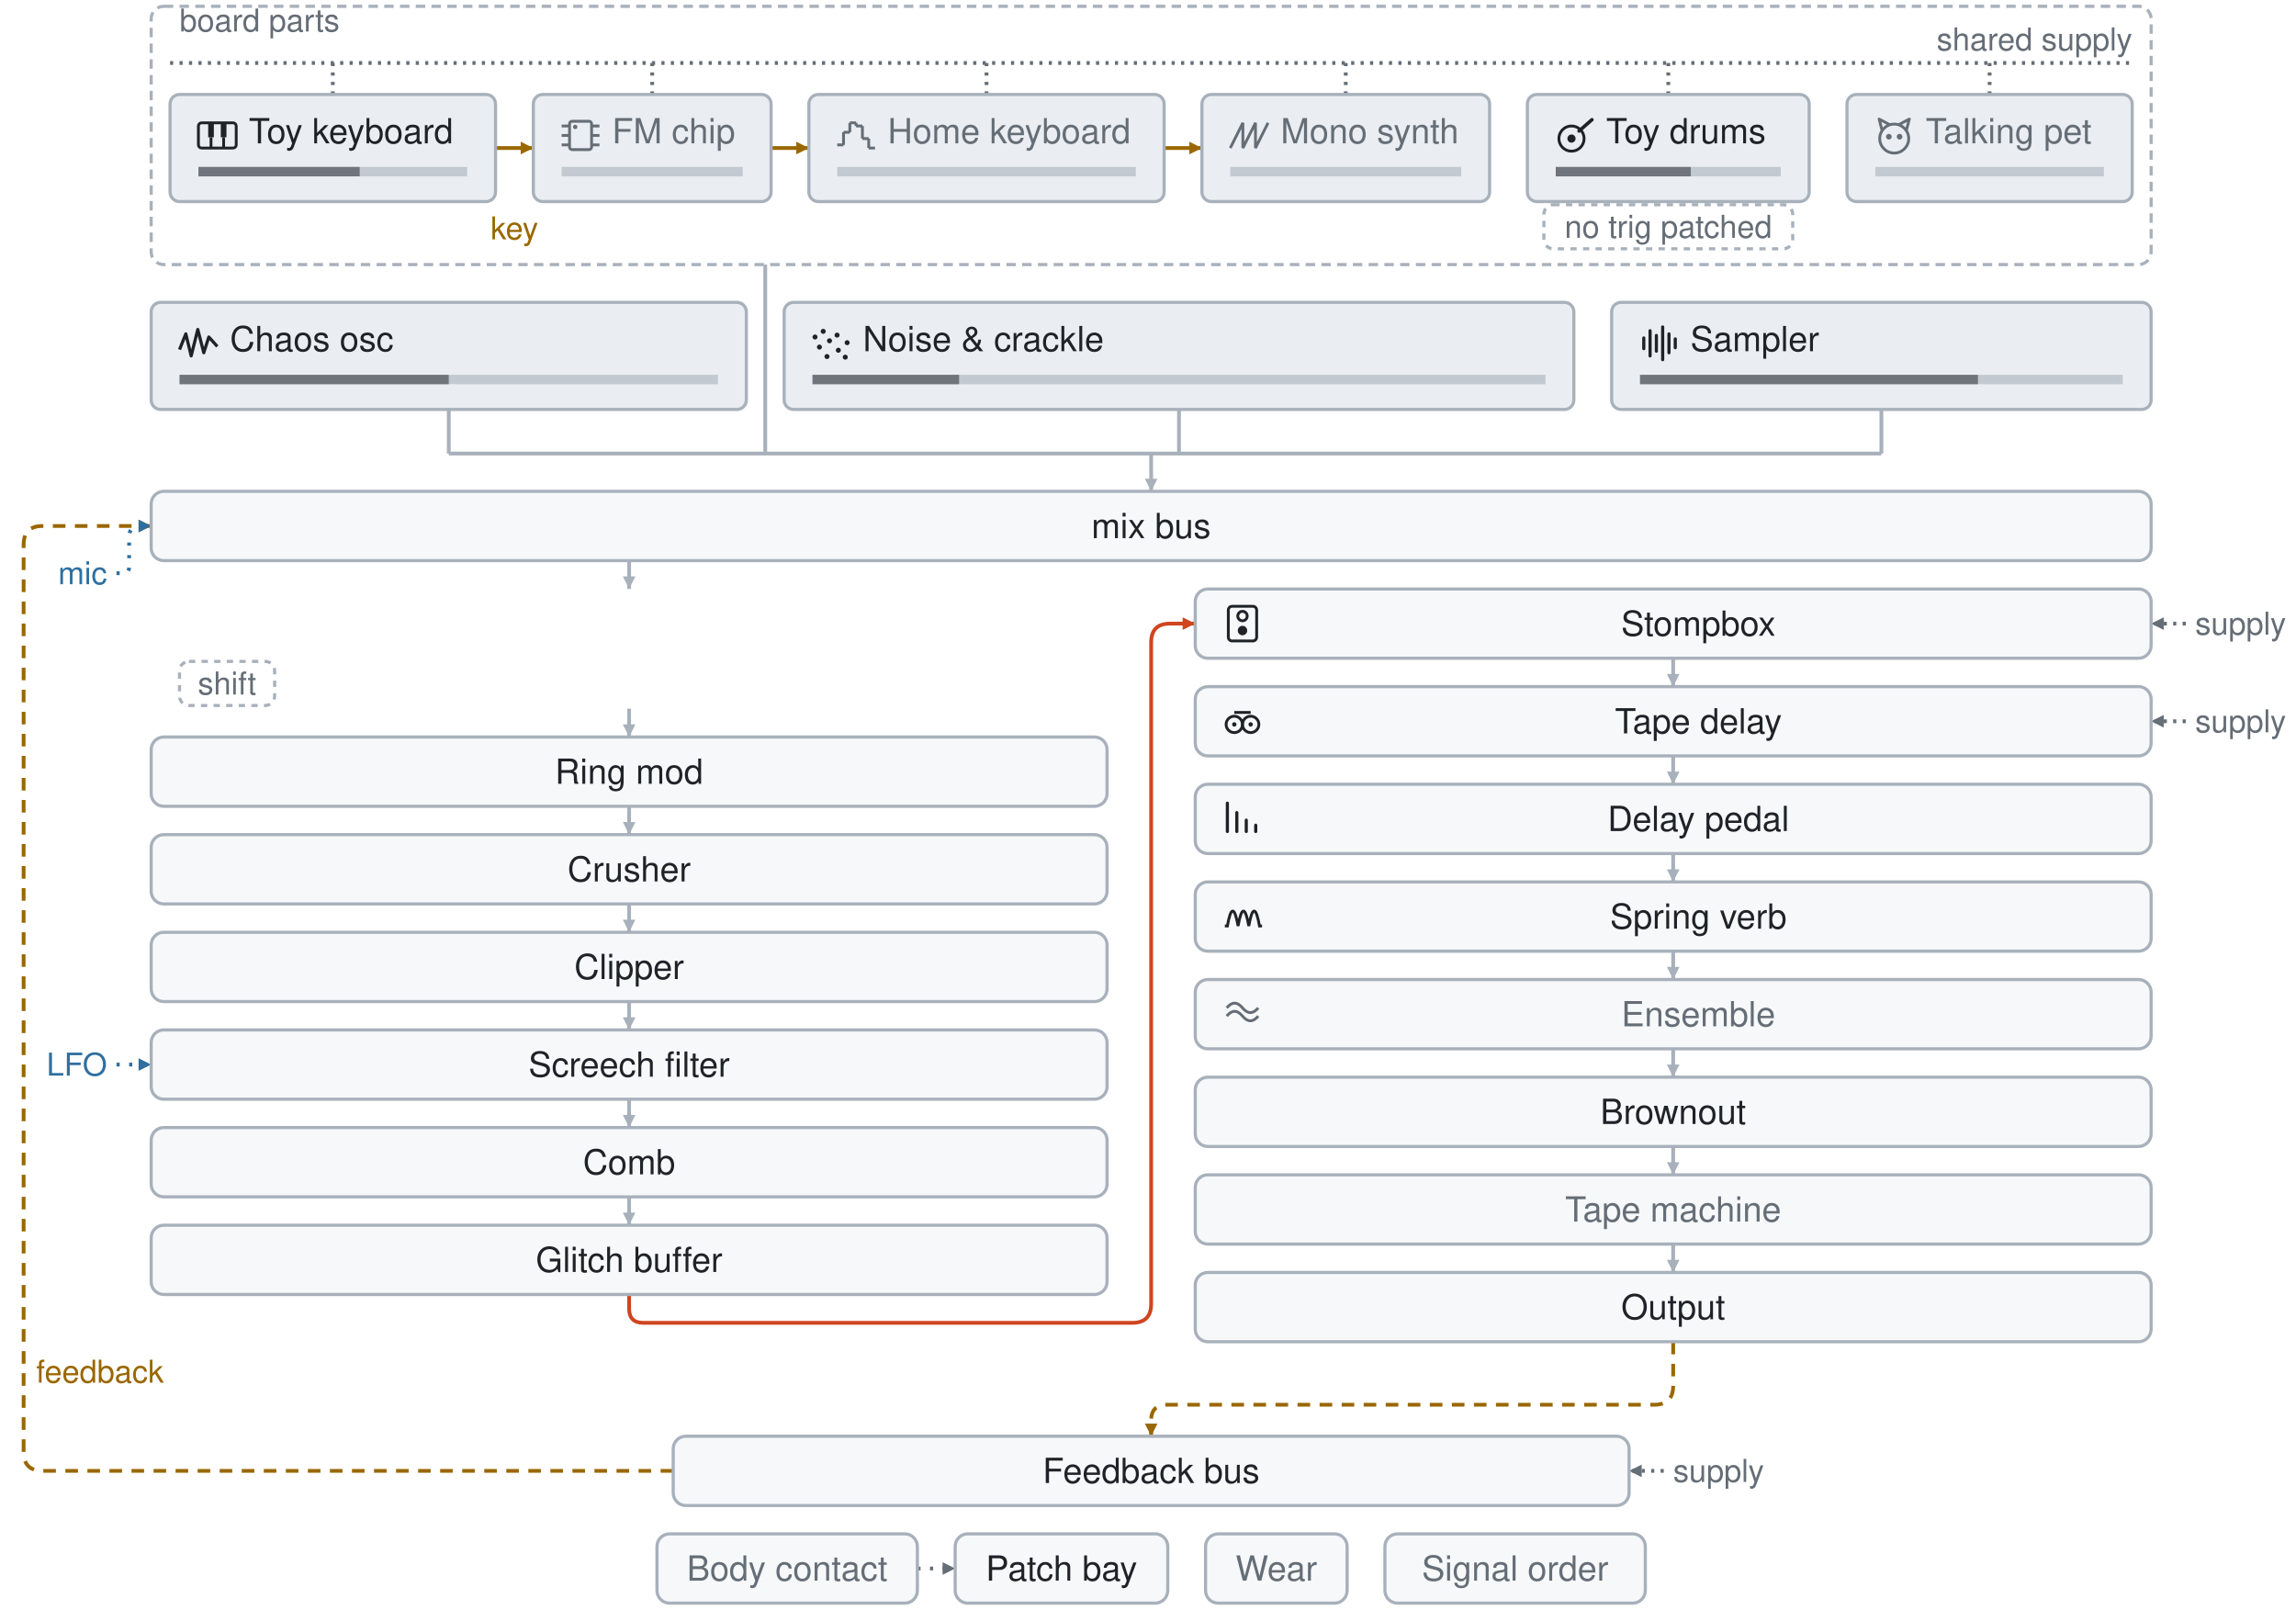
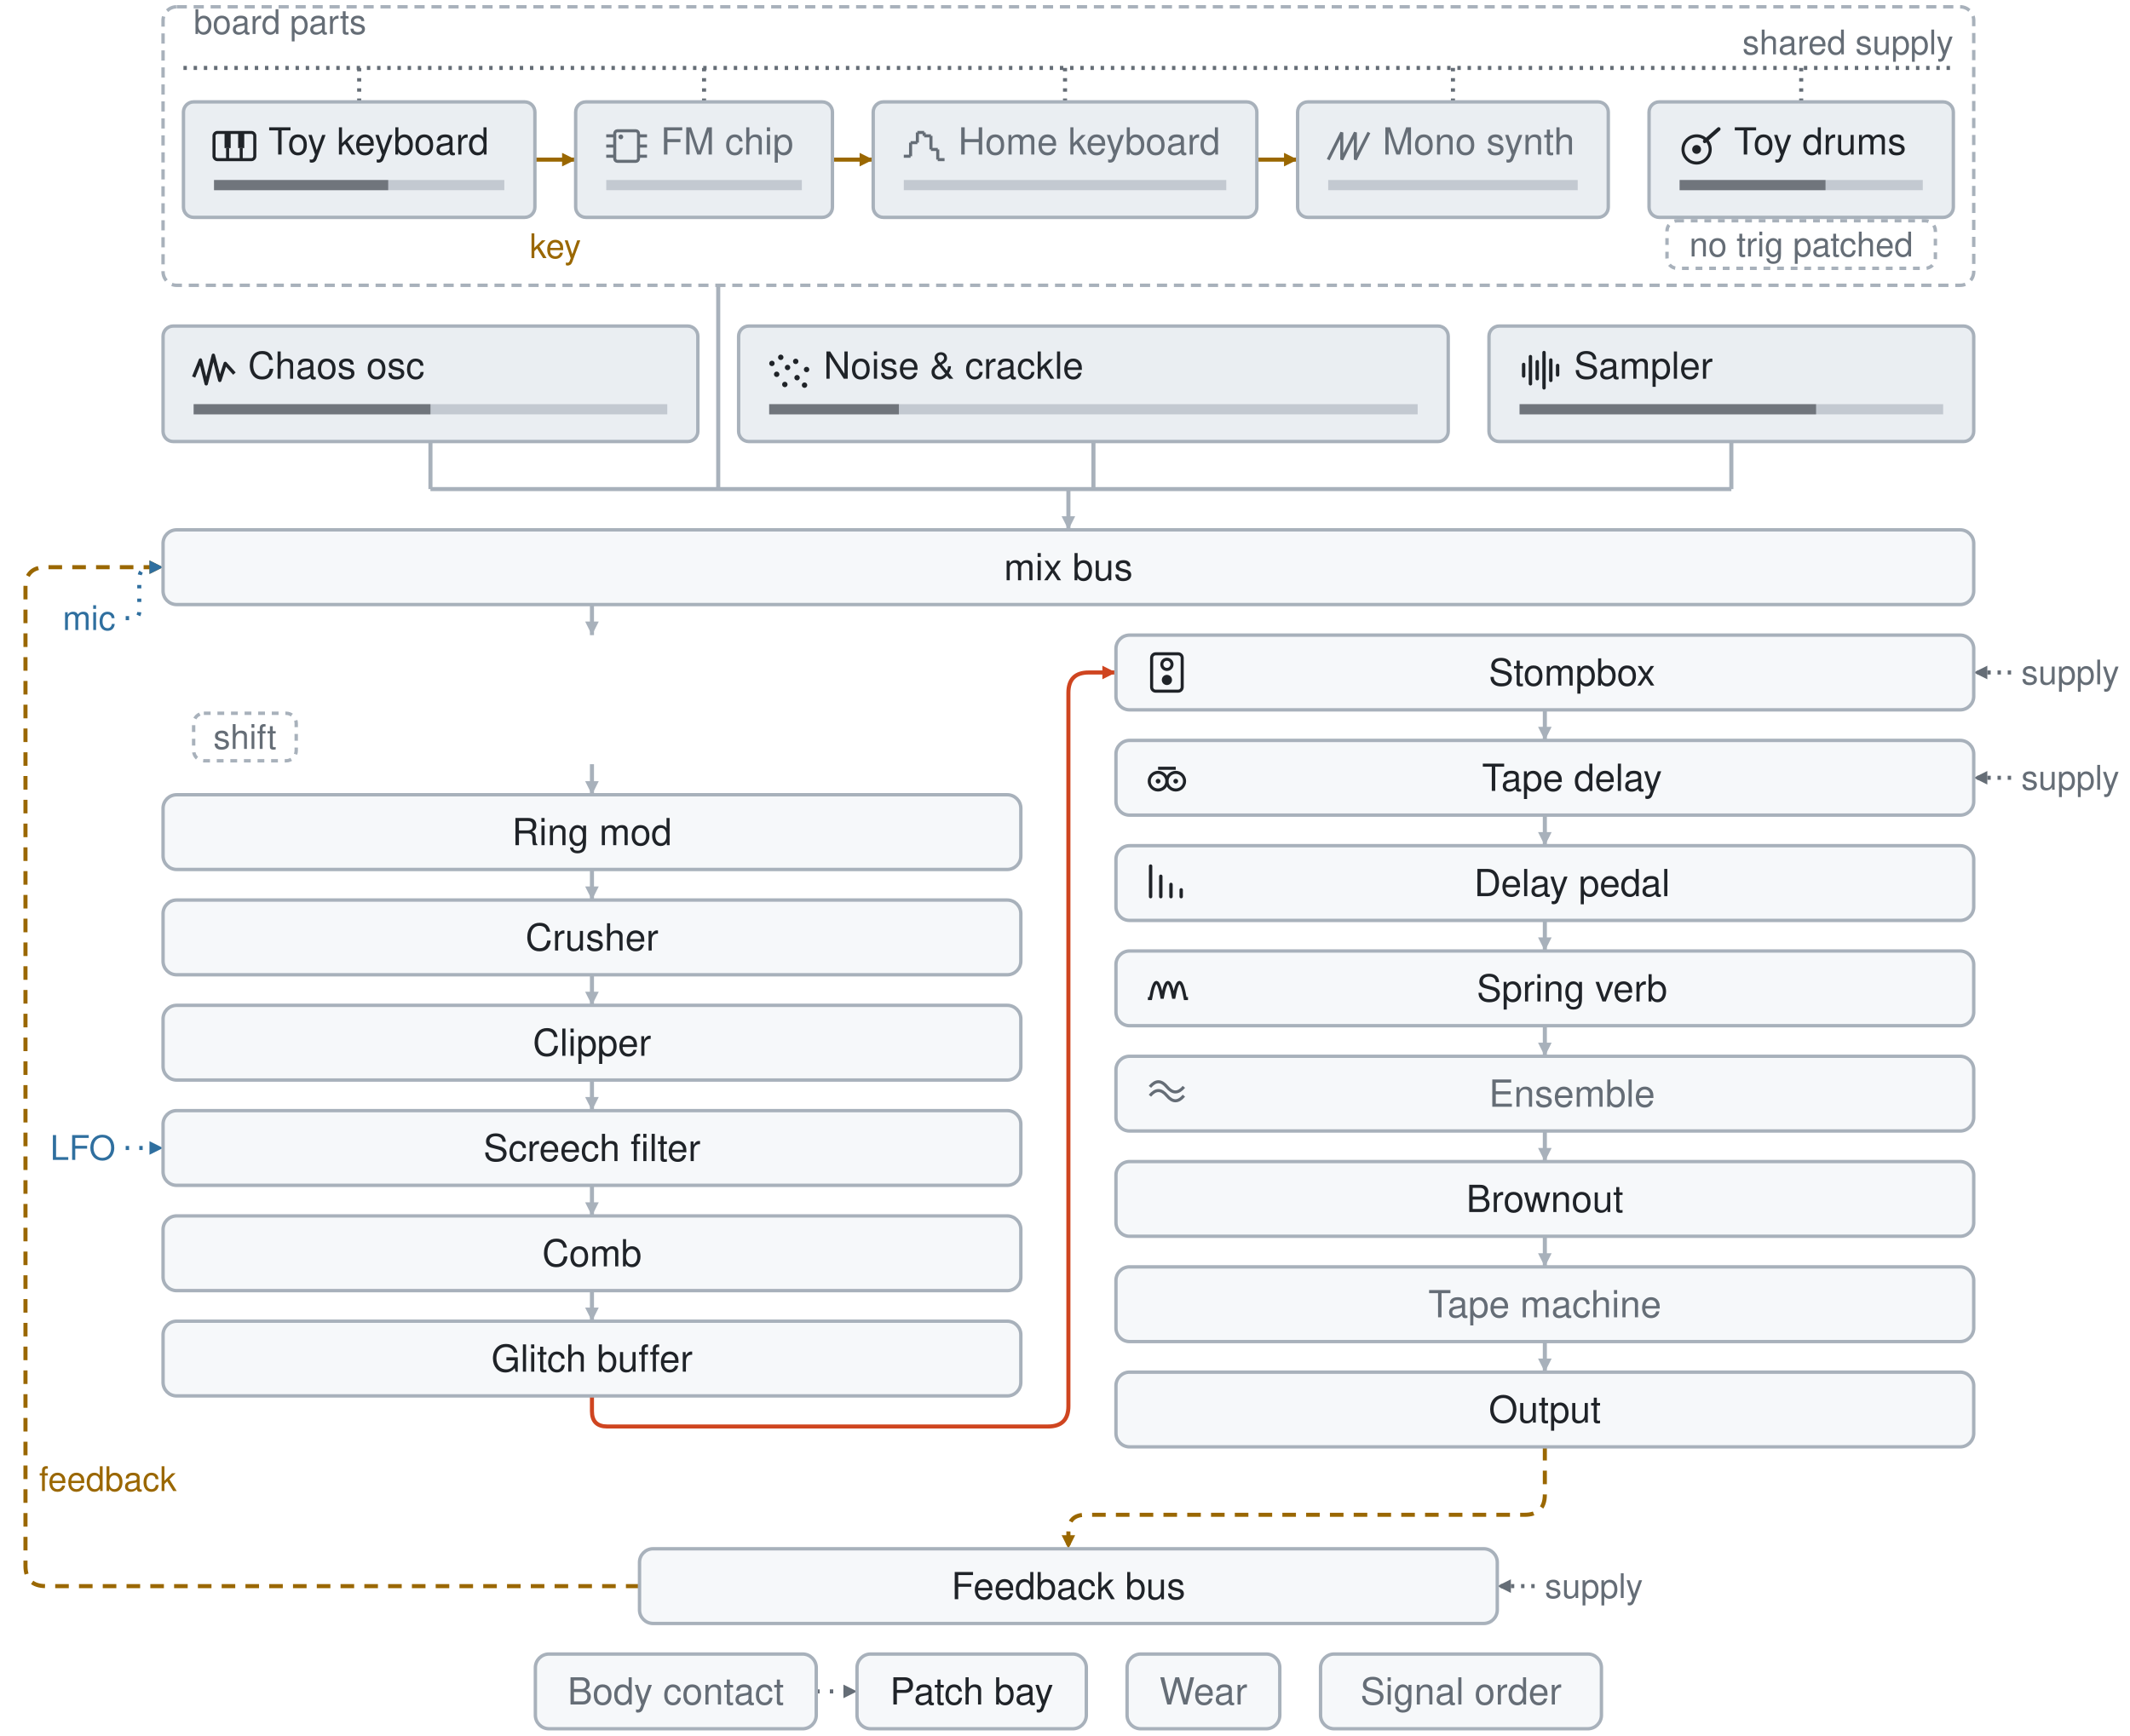
- <svg xmlns="http://www.w3.org/2000/svg" viewBox="0 0 729 511" width="729" height="511" font-family="Helvetica, Arial, sans-serif">
-   <g class="wire">
-     <path class="line" d="M 54 20 L 677 20" fill="none" stroke="#656d76" stroke-width="1.2" stroke-dasharray="1 2" />
-     <path class="head" d="" fill="#656d76" />
-     <text x="677" y="16" fill="#656d76" font-size="10" text-anchor="end">shared supply</text>
-   </g>
-   <g class="wire">
-     <path class="line" d="M 105.67 20 L 105.67 30" fill="none" stroke="#656d76" stroke-width="1.2" stroke-dasharray="1 2" />
-     <path class="head" d="" fill="#656d76" />
-   </g>
-   <g class="wire">
-     <path class="line" d="M 529.7 20 L 529.7 30" fill="none" stroke="#656d76" stroke-width="1.2" stroke-dasharray="1 2" />
-     <path class="head" d="" fill="#656d76" />
-   </g>
-   <g class="wire">
-     <path class="line" d="M 207.08 20 L 207.08 30" fill="none" stroke="#656d76" stroke-width="1.2" stroke-dasharray="1 2" />
-     <path class="head" d="" fill="#656d76" />
-   </g>
-   <g class="wire">
-     <path class="line" d="M 313.23 20 L 313.23 30" fill="none" stroke="#656d76" stroke-width="1.2" stroke-dasharray="1 2" />
-     <path class="head" d="" fill="#656d76" />
-   </g>
-   <g class="wire">
-     <path class="line" d="M 427.29 20 L 427.29 30" fill="none" stroke="#656d76" stroke-width="1.2" stroke-dasharray="1 2" />
-     <path class="head" d="" fill="#656d76" />
-   </g>
-   <g class="wire">
-     <path class="line" d="M 631.72 20 L 631.72 30" fill="none" stroke="#656d76" stroke-width="1.2" stroke-dasharray="1 2" />
-     <path class="head" d="" fill="#656d76" />
-   </g>
-   <g class="wire">
-     <path class="line" d="M 157.33 47 L 169.33 47" fill="none" stroke="#9a6700" stroke-width="1.2" />
-     <path class="head" d="M 169.33 47 L 165.33 49 L 165.33 45 Z" fill="#9a6700" />
-     <text x="163.333" y="76" fill="#9a6700" font-size="10" text-anchor="middle">key</text>
-   </g>
-   <g class="wire">
-     <path class="line" d="M 244.83 47 L 256.83 47" fill="none" stroke="#9a6700" stroke-width="1.2" />
-     <path class="head" d="M 256.83 47 L 252.83 49 L 252.83 45 Z" fill="#9a6700" />
-   </g>
-   <g class="wire">
-     <path class="line" d="M 369.62 47 L 381.62 47" fill="none" stroke="#9a6700" stroke-width="1.2" />
-     <path class="head" d="M 381.62 47 L 377.62 49 L 377.62 45 Z" fill="#9a6700" />
-   </g>
-   <g class="wire">
-     <path class="line" d="M 242.97 84 L 242.97 144" fill="none" stroke="#a8b1bb" stroke-width="1.2" />
-     <path class="head" d="" fill="#a8b1bb" />
-   </g>
-   <g class="wire">
-     <path class="line" d="M 142.49 130 L 142.49 144" fill="none" stroke="#a8b1bb" stroke-width="1.2" />
-     <path class="head" d="" fill="#a8b1bb" />
-   </g>
-   <g class="wire">
-     <path class="line" d="M 374.34 130 L 374.34 144" fill="none" stroke="#a8b1bb" stroke-width="1.2" />
-     <path class="head" d="" fill="#a8b1bb" />
-   </g>
-   <g class="wire">
-     <path class="line" d="M 597.36 130 L 597.36 144" fill="none" stroke="#a8b1bb" stroke-width="1.2" />
-     <path class="head" d="" fill="#a8b1bb" />
-   </g>
-   <g class="wire">
-     <path class="line" d="M 142.49 144 L 597.36 144" fill="none" stroke="#a8b1bb" stroke-width="1.2" />
-     <path class="head" d="" fill="#a8b1bb" />
-   </g>
-   <g class="wire">
-     <path class="line" d="M 365.5 144 L 365.5 156" fill="none" stroke="#a8b1bb" stroke-width="1.2" />
-     <path class="head" d="M 365.5 156 L 363.5 152 L 367.5 152 Z" fill="#a8b1bb" />
-   </g>
-   <g class="wire">
-     <path class="line" d="M 199.75 178 L 199.75 187" fill="none" stroke="#a8b1bb" stroke-width="1.2" />
-     <path class="head" d="M 199.75 187 L 197.75 183 L 201.75 183 Z" fill="#a8b1bb" />
-   </g>
-   <g class="wire">
-     <path class="line" d="M 199.75 225 L 199.75 234" fill="none" stroke="#a8b1bb" stroke-width="1.2" />
-     <path class="head" d="M 199.75 234 L 197.75 230 L 201.75 230 Z" fill="#a8b1bb" />
-   </g>
-   <g class="wire">
-     <path class="line" d="M 199.75 256 L 199.75 265" fill="none" stroke="#a8b1bb" stroke-width="1.2" />
-     <path class="head" d="M 199.75 265 L 197.75 261 L 201.75 261 Z" fill="#a8b1bb" />
-   </g>
-   <g class="wire">
-     <path class="line" d="M 199.75 287 L 199.75 296" fill="none" stroke="#a8b1bb" stroke-width="1.2" />
-     <path class="head" d="M 199.75 296 L 197.75 292 L 201.75 292 Z" fill="#a8b1bb" />
-   </g>
-   <g class="wire">
-     <path class="line" d="M 199.75 318 L 199.75 327" fill="none" stroke="#a8b1bb" stroke-width="1.2" />
-     <path class="head" d="M 199.75 327 L 197.75 323 L 201.75 323 Z" fill="#a8b1bb" />
-   </g>
-   <g class="wire">
-     <path class="line" d="M 199.75 349 L 199.75 358" fill="none" stroke="#a8b1bb" stroke-width="1.2" />
-     <path class="head" d="M 199.75 358 L 197.75 354 L 201.75 354 Z" fill="#a8b1bb" />
-   </g>
-   <g class="wire">
-     <path class="line" d="M 199.75 380 L 199.75 389" fill="none" stroke="#a8b1bb" stroke-width="1.2" />
-     <path class="head" d="M 199.75 389 L 197.75 385 L 201.75 385 Z" fill="#a8b1bb" />
-   </g>
-   <g class="wire">
-     <path class="line" d="M 531.25 209 L 531.25 218" fill="none" stroke="#a8b1bb" stroke-width="1.2" />
-     <path class="head" d="M 531.25 218 L 529.25 214 L 533.25 214 Z" fill="#a8b1bb" />
-   </g>
-   <g class="wire">
-     <path class="line" d="M 531.25 240 L 531.25 249" fill="none" stroke="#a8b1bb" stroke-width="1.2" />
-     <path class="head" d="M 531.25 249 L 529.25 245 L 533.25 245 Z" fill="#a8b1bb" />
-   </g>
-   <g class="wire">
-     <path class="line" d="M 531.25 271 L 531.25 280" fill="none" stroke="#a8b1bb" stroke-width="1.2" />
-     <path class="head" d="M 531.25 280 L 529.25 276 L 533.25 276 Z" fill="#a8b1bb" />
-   </g>
-   <g class="wire">
-     <path class="line" d="M 531.25 302 L 531.25 311" fill="none" stroke="#a8b1bb" stroke-width="1.2" />
-     <path class="head" d="M 531.25 311 L 529.25 307 L 533.25 307 Z" fill="#a8b1bb" />
-   </g>
-   <g class="wire">
-     <path class="line" d="M 531.25 333 L 531.25 342" fill="none" stroke="#a8b1bb" stroke-width="1.2" />
-     <path class="head" d="M 531.25 342 L 529.25 338 L 533.25 338 Z" fill="#a8b1bb" />
-   </g>
-   <g class="wire">
-     <path class="line" d="M 531.25 364 L 531.25 373" fill="none" stroke="#a8b1bb" stroke-width="1.2" />
-     <path class="head" d="M 531.25 373 L 529.25 369 L 533.25 369 Z" fill="#a8b1bb" />
-   </g>
-   <g class="wire">
-     <path class="line" d="M 531.25 395 L 531.25 404" fill="none" stroke="#a8b1bb" stroke-width="1.2" />
-     <path class="head" d="M 531.25 404 L 529.25 400 L 533.25 400 Z" fill="#a8b1bb" />
-   </g>
-   <g class="wire">
-     <path class="line" d="M 199.75 411 L 199.75 415.5 Q 199.75 420 204.25 420 L 359.5 420 Q 365.5 420 365.5 414 L 365.5 204 Q 365.5 198 371.5 198 L 379.5 198" fill="none" stroke="#cf4520" stroke-width="1.2" />
-     <path class="head" d="M 379.5 198 L 375.5 200 L 375.5 196 Z" fill="#cf4520" />
-   </g>
-   <g class="wire">
-     <path class="line" d="M 531.25 426 L 531.25 440 Q 531.25 446 525.25 446 L 370.5 446 Q 365.5 446 365.5 451 L 365.5 456" fill="none" stroke="#9a6700" stroke-width="1.2" stroke-dasharray="4 3" />
-     <path class="head" d="M 365.5 456 L 363.5 452 L 367.5 452 Z" fill="#9a6700" />
-   </g>
-   <g class="wire">
-     <path class="line" d="M 213.75 467 L 13.5 467 Q 7.5 467 7.5 461 L 7.5 173 Q 7.5 167 13.5 167 L 48 167" fill="none" stroke="#9a6700" stroke-width="1.2" stroke-dasharray="4 3" />
+ <svg xmlns="http://www.w3.org/2000/svg" viewBox="0 0 627 511" width="627" height="511" font-family="Helvetica, Arial, sans-serif">
+   <g class="wire">
+     <path class="line" d="M 54 20 L 575 20" fill="none" stroke="#656d76" stroke-width="1.2" stroke-dasharray="1 2" />
+     <path class="head" d="" fill="#656d76" />
+     <text x="575" y="16" fill="#656d76" font-size="10" text-anchor="end">shared supply</text>
+   </g>
+   <g class="wire">
+     <path class="line" d="M 105.73 20 L 105.73 30" fill="none" stroke="#656d76" stroke-width="1.2" stroke-dasharray="1 2" />
+     <path class="head" d="" fill="#656d76" />
+   </g>
+   <g class="wire">
+     <path class="line" d="M 530.21 20 L 530.21 30" fill="none" stroke="#656d76" stroke-width="1.2" stroke-dasharray="1 2" />
+     <path class="head" d="" fill="#656d76" />
+   </g>
+   <g class="wire">
+     <path class="line" d="M 207.25 20 L 207.25 30" fill="none" stroke="#656d76" stroke-width="1.2" stroke-dasharray="1 2" />
+     <path class="head" d="" fill="#656d76" />
+   </g>
+   <g class="wire">
+     <path class="line" d="M 313.51 20 L 313.51 30" fill="none" stroke="#656d76" stroke-width="1.2" stroke-dasharray="1 2" />
+     <path class="head" d="" fill="#656d76" />
+   </g>
+   <g class="wire">
+     <path class="line" d="M 427.7 20 L 427.7 30" fill="none" stroke="#656d76" stroke-width="1.2" stroke-dasharray="1 2" />
+     <path class="head" d="" fill="#656d76" />
+   </g>
+   <g class="wire">
+     <path class="line" d="M 157.46 47 L 169.46 47" fill="none" stroke="#9a6700" stroke-width="1.2" />
+     <path class="head" d="M 169.46 47 L 165.46 49 L 165.46 45 Z" fill="#9a6700" />
+     <text x="163.457" y="76" fill="#9a6700" font-size="10" text-anchor="middle">key</text>
+   </g>
+   <g class="wire">
+     <path class="line" d="M 245.04 47 L 257.04 47" fill="none" stroke="#9a6700" stroke-width="1.2" />
+     <path class="head" d="M 257.04 47 L 253.04 49 L 253.04 45 Z" fill="#9a6700" />
+   </g>
+   <g class="wire">
+     <path class="line" d="M 369.97 47 L 381.97 47" fill="none" stroke="#9a6700" stroke-width="1.2" />
+     <path class="head" d="M 381.97 47 L 377.97 49 L 377.97 45 Z" fill="#9a6700" />
+   </g>
+   <g class="wire">
+     <path class="line" d="M 211.42 84 L 211.42 144" fill="none" stroke="#a8b1bb" stroke-width="1.2" />
+     <path class="head" d="" fill="#a8b1bb" />
+   </g>
+   <g class="wire">
+     <path class="line" d="M 126.71 130 L 126.71 144" fill="none" stroke="#a8b1bb" stroke-width="1.2" />
+     <path class="head" d="" fill="#a8b1bb" />
+   </g>
+   <g class="wire">
+     <path class="line" d="M 321.87 130 L 321.87 144" fill="none" stroke="#a8b1bb" stroke-width="1.2" />
+     <path class="head" d="" fill="#a8b1bb" />
+   </g>
+   <g class="wire">
+     <path class="line" d="M 509.65 130 L 509.65 144" fill="none" stroke="#a8b1bb" stroke-width="1.2" />
+     <path class="head" d="" fill="#a8b1bb" />
+   </g>
+   <g class="wire">
+     <path class="line" d="M 126.71 144 L 509.65 144" fill="none" stroke="#a8b1bb" stroke-width="1.2" />
+     <path class="head" d="" fill="#a8b1bb" />
+   </g>
+   <g class="wire">
+     <path class="line" d="M 314.5 144 L 314.5 156" fill="none" stroke="#a8b1bb" stroke-width="1.2" />
+     <path class="head" d="M 314.5 156 L 312.5 152 L 316.5 152 Z" fill="#a8b1bb" />
+   </g>
+   <g class="wire">
+     <path class="line" d="M 174.25 178 L 174.25 187" fill="none" stroke="#a8b1bb" stroke-width="1.2" />
+     <path class="head" d="M 174.25 187 L 172.25 183 L 176.25 183 Z" fill="#a8b1bb" />
+   </g>
+   <g class="wire">
+     <path class="line" d="M 174.25 225 L 174.25 234" fill="none" stroke="#a8b1bb" stroke-width="1.2" />
+     <path class="head" d="M 174.25 234 L 172.25 230 L 176.25 230 Z" fill="#a8b1bb" />
+   </g>
+   <g class="wire">
+     <path class="line" d="M 174.25 256 L 174.25 265" fill="none" stroke="#a8b1bb" stroke-width="1.2" />
+     <path class="head" d="M 174.25 265 L 172.25 261 L 176.25 261 Z" fill="#a8b1bb" />
+   </g>
+   <g class="wire">
+     <path class="line" d="M 174.25 287 L 174.25 296" fill="none" stroke="#a8b1bb" stroke-width="1.2" />
+     <path class="head" d="M 174.25 296 L 172.25 292 L 176.25 292 Z" fill="#a8b1bb" />
+   </g>
+   <g class="wire">
+     <path class="line" d="M 174.25 318 L 174.25 327" fill="none" stroke="#a8b1bb" stroke-width="1.2" />
+     <path class="head" d="M 174.25 327 L 172.25 323 L 176.25 323 Z" fill="#a8b1bb" />
+   </g>
+   <g class="wire">
+     <path class="line" d="M 174.25 349 L 174.25 358" fill="none" stroke="#a8b1bb" stroke-width="1.2" />
+     <path class="head" d="M 174.25 358 L 172.25 354 L 176.25 354 Z" fill="#a8b1bb" />
+   </g>
+   <g class="wire">
+     <path class="line" d="M 174.25 380 L 174.25 389" fill="none" stroke="#a8b1bb" stroke-width="1.2" />
+     <path class="head" d="M 174.25 389 L 172.25 385 L 176.25 385 Z" fill="#a8b1bb" />
+   </g>
+   <g class="wire">
+     <path class="line" d="M 454.75 209 L 454.75 218" fill="none" stroke="#a8b1bb" stroke-width="1.2" />
+     <path class="head" d="M 454.75 218 L 452.75 214 L 456.75 214 Z" fill="#a8b1bb" />
+   </g>
+   <g class="wire">
+     <path class="line" d="M 454.75 240 L 454.75 249" fill="none" stroke="#a8b1bb" stroke-width="1.2" />
+     <path class="head" d="M 454.75 249 L 452.75 245 L 456.75 245 Z" fill="#a8b1bb" />
+   </g>
+   <g class="wire">
+     <path class="line" d="M 454.75 271 L 454.75 280" fill="none" stroke="#a8b1bb" stroke-width="1.2" />
+     <path class="head" d="M 454.75 280 L 452.75 276 L 456.75 276 Z" fill="#a8b1bb" />
+   </g>
+   <g class="wire">
+     <path class="line" d="M 454.75 302 L 454.75 311" fill="none" stroke="#a8b1bb" stroke-width="1.2" />
+     <path class="head" d="M 454.75 311 L 452.75 307 L 456.75 307 Z" fill="#a8b1bb" />
+   </g>
+   <g class="wire">
+     <path class="line" d="M 454.75 333 L 454.75 342" fill="none" stroke="#a8b1bb" stroke-width="1.2" />
+     <path class="head" d="M 454.75 342 L 452.75 338 L 456.75 338 Z" fill="#a8b1bb" />
+   </g>
+   <g class="wire">
+     <path class="line" d="M 454.75 364 L 454.75 373" fill="none" stroke="#a8b1bb" stroke-width="1.2" />
+     <path class="head" d="M 454.75 373 L 452.75 369 L 456.75 369 Z" fill="#a8b1bb" />
+   </g>
+   <g class="wire">
+     <path class="line" d="M 454.75 395 L 454.75 404" fill="none" stroke="#a8b1bb" stroke-width="1.2" />
+     <path class="head" d="M 454.75 404 L 452.75 400 L 456.75 400 Z" fill="#a8b1bb" />
+   </g>
+   <g class="wire">
+     <path class="line" d="M 174.25 411 L 174.25 415.5 Q 174.25 420 178.75 420 L 308.5 420 Q 314.5 420 314.5 414 L 314.5 204 Q 314.5 198 320.5 198 L 328.5 198" fill="none" stroke="#cf4520" stroke-width="1.2" />
+     <path class="head" d="M 328.5 198 L 324.5 200 L 324.5 196 Z" fill="#cf4520" />
+   </g>
+   <g class="wire">
+     <path class="line" d="M 454.75 426 L 454.75 440 Q 454.75 446 448.75 446 L 319.5 446 Q 314.5 446 314.5 451 L 314.5 456" fill="none" stroke="#9a6700" stroke-width="1.2" stroke-dasharray="4 3" />
+     <path class="head" d="M 314.5 456 L 312.5 452 L 316.5 452 Z" fill="#9a6700" />
+   </g>
+   <g class="wire">
+     <path class="line" d="M 188.25 467 L 13.5 467 Q 7.5 467 7.5 461 L 7.5 173 Q 7.5 167 13.5 167 L 48 167" fill="none" stroke="#9a6700" stroke-width="1.2" stroke-dasharray="4 3" />
    <path class="head" d="M 48 167 L 44 169 L 44 165 Z" fill="#9a6700" />
    <text x="11.5" y="439" fill="#9a6700" font-size="10" text-anchor="start">feedback</text>
  </g>
  <g class="wire">
-     <path class="line" d="M 291.28 498 L 303.28 498" fill="none" stroke="#656d76" stroke-width="1.2" stroke-dasharray="1 3" />
-     <path class="head" d="M 303.28 498 L 299.28 500 L 299.28 496 Z" fill="#656d76" />
+     <path class="line" d="M 240.28 498 L 252.28 498" fill="none" stroke="#656d76" stroke-width="1.2" stroke-dasharray="1 3" />
+     <path class="head" d="M 252.28 498 L 248.28 500 L 248.28 496 Z" fill="#656d76" />
  </g>
  <g class="wire">
    <path class="line" d="M 37 182 L 39 182 Q 41 182 41 180 L 41 170.5 Q 41 167 44.5 167 L 48 167" fill="none" stroke="#2f6f9f" stroke-width="1.2" stroke-dasharray="1 3" />
    <path class="head" d="M 48 167 L 44 169 L 44 165 Z" fill="#2f6f9f" />
  </g>
  <g class="wire">
-     <path class="line" d="M 694 198 L 683 198" fill="none" stroke="#656d76" stroke-width="1.2" stroke-dasharray="1 2" />
-     <path class="head" d="M 683 198 L 687 196 L 687 200 Z" fill="#656d76" />
-   </g>
-   <g class="wire">
-     <path class="line" d="M 694 229 L 683 229" fill="none" stroke="#656d76" stroke-width="1.2" stroke-dasharray="1 2" />
-     <path class="head" d="M 683 229 L 687 227 L 687 231 Z" fill="#656d76" />
+     <path class="line" d="M 592 198 L 581 198" fill="none" stroke="#656d76" stroke-width="1.2" stroke-dasharray="1 2" />
+     <path class="head" d="M 581 198 L 585 196 L 585 200 Z" fill="#656d76" />
+   </g>
+   <g class="wire">
+     <path class="line" d="M 592 229 L 581 229" fill="none" stroke="#656d76" stroke-width="1.2" stroke-dasharray="1 2" />
+     <path class="head" d="M 581 229 L 585 227 L 585 231 Z" fill="#656d76" />
  </g>
  <g class="wire">
    <path class="line" d="M 37 338 L 48 338" fill="none" stroke="#2f6f9f" stroke-width="1.2" stroke-dasharray="1 3" />
    <path class="head" d="M 48 338 L 44 340 L 44 336 Z" fill="#2f6f9f" />
  </g>
  <g class="wire">
-     <path class="line" d="M 528.25 467 L 517.25 467" fill="none" stroke="#656d76" stroke-width="1.2" stroke-dasharray="1 2" />
-     <path class="head" d="M 517.25 467 L 521.25 465 L 521.25 469 Z" fill="#656d76" />
-   </g>
-   <g class="node">
-     <rect x="48" y="2" width="635" height="82" rx="4" fill="none" stroke="#a8b1bb" stroke-dasharray="3 2" />
+     <path class="line" d="M 451.75 467 L 440.75 467" fill="none" stroke="#656d76" stroke-width="1.2" stroke-dasharray="1 2" />
+     <path class="head" d="M 440.75 467 L 444.75 465 L 444.75 469 Z" fill="#656d76" />
+   </g>
+   <g class="node">
+     <rect x="48" y="2" width="533" height="82" rx="4" fill="none" stroke="#a8b1bb" stroke-dasharray="3 2" />
    <text x="57" y="10" fill="#656d76" font-size="10" text-anchor="start">board parts</text>
  </g>
  <g class="node">
-     <rect class="box" x="54" y="30" width="103.333" height="34" rx="3" fill="#eaeef2" stroke="#a8b1bb" stroke-width="1" />
+     <rect class="box" x="54" y="30" width="103.457" height="34" rx="3" fill="#eaeef2" stroke="#a8b1bb" stroke-width="1" />
    <g class="glyph">
      <rect x="63" y="39" width="12" height="8" rx="1" fill="none" stroke="#1f2328" stroke-width="0.9" />
      <path d="M 67 43.6 V 47 M 71 43.6 V 47" stroke="#1f2328" stroke-width="0.9" />
      <rect x="66.1" y="39" width="1.8" height="4.6" fill="#1f2328" />
      <rect x="70.1" y="39" width="1.8" height="4.6" fill="#1f2328" />
    </g>
    <text x="79" y="45.5" fill="#1f2328" font-size="11" text-anchor="start">Toy keyboard</text>
-     <rect x="63" y="53" width="85.333" height="3" fill="#a8b1bb" fill-opacity="0.6" />
-     <rect x="63" y="53" width="51.2" height="3" fill="#1f2328" fill-opacity="0.5" />
-   </g>
-   <g class="node">
-     <rect class="box" x="484.962" y="30" width="89.469" height="34" rx="3" fill="#eaeef2" stroke="#a8b1bb" stroke-width="1" />
-     <g class="glyph">
-       <circle cx="498.962" cy="44" r="4" fill="none" stroke="#1f2328" stroke-width="0.9" />
-       <circle cx="498.962" cy="44" r="1.3" fill="#1f2328" />
-       <path d="M 505.462 38 L 501.362 41.6" stroke="#1f2328" stroke-width="1.1" stroke-linecap="round" />
-     </g>
-     <text x="509.962" y="45.5" fill="#1f2328" font-size="11" text-anchor="start">Toy drums</text>
-     <rect x="493.962" y="53" width="71.469" height="3" fill="#a8b1bb" fill-opacity="0.6" />
-     <rect x="493.962" y="53" width="42.881" height="3" fill="#1f2328" fill-opacity="0.5" />
-   </g>
-   <g class="node">
-     <rect class="box" x="169.333" y="30" width="75.494" height="34" rx="3" fill="#eaeef2" stroke="#a8b1bb" stroke-width="1" />
-     <g class="glyph">
-       <rect x="180.833" y="38.5" width="7" height="9" rx="0.8" fill="none" stroke="#656d76" stroke-width="0.9" />
-       <path d="M 178.333 40 h 2.5 M 187.833 40 h 2.5 M 178.333 43 h 2.5 M 187.833 43 h 2.5 M 178.333 46 h 2.5 M 187.833 46 h 2.5" stroke="#656d76" stroke-width="0.9" />
-       <circle cx="182.633" cy="40.3" r="0.7" fill="#656d76" />
-     </g>
-     <text x="194.333" y="45.5" fill="#656d76" font-size="11" text-anchor="start">FM chip</text>
-     <rect x="178.333" y="53" width="57.494" height="3" fill="#a8b1bb" fill-opacity="0.6" />
-   </g>
-   <g class="node">
-     <rect class="box" x="256.827" y="30" width="112.796" height="34" rx="3" fill="#eaeef2" stroke="#a8b1bb" stroke-width="1" />
-     <g class="glyph">
-       <path d="M 265.827 46 h 2 M 267.827 42 h 2 M 269.827 39 h 2 M 271.827 40 h 2 M 273.827 44 h 2 M 275.827 47 h 2 M 267.827 46 V 42 M 269.827 42 V 39 M 271.827 39 V 40 M 273.827 40 V 44 M 275.827 44 V 47" fill="none" stroke="#656d76" stroke-width="0.9" stroke-linejoin="miter" />
-     </g>
-     <text x="281.827" y="45.5" fill="#656d76" font-size="11" text-anchor="start">Home keyboard</text>
-     <rect x="265.827" y="53" width="94.796" height="3" fill="#a8b1bb" fill-opacity="0.6" />
-   </g>
-   <g class="node">
-     <rect class="box" x="381.623" y="30" width="91.339" height="34" rx="3" fill="#eaeef2" stroke="#a8b1bb" stroke-width="1" />
-     <g class="glyph">
-       <path d="M 390.623 47 L 394.623 39 V 47 L 398.623 39 V 47 L 402.623 39" fill="none" stroke="#656d76" stroke-width="0.9" stroke-linejoin="miter" />
-     </g>
-     <text x="406.623" y="45.5" fill="#656d76" font-size="11" text-anchor="start">Mono synth</text>
-     <rect x="390.623" y="53" width="73.339" height="3" fill="#a8b1bb" fill-opacity="0.6" />
-   </g>
-   <g class="node">
-     <rect class="box" x="586.431" y="30" width="90.569" height="34" rx="3" fill="#eaeef2" stroke="#a8b1bb" stroke-width="1" />
-     <g class="glyph">
-       <path d="M 597.631 41.6 L 596.631 37.8 L 600.031 39.6 M 605.231 41.6 L 606.231 37.8 L 602.831 39.6" fill="none" stroke="#656d76" stroke-width="0.9" stroke-linejoin="round" />
-       <circle cx="601.431" cy="44" r="4.6" fill="none" stroke="#656d76" stroke-width="0.9" />
-       <circle cx="599.731" cy="43.4" r="0.9" fill="#656d76" />
-       <circle cx="603.131" cy="43.4" r="0.9" fill="#656d76" />
-     </g>
-     <text x="611.431" y="45.5" fill="#656d76" font-size="11" text-anchor="start">Talking pet</text>
-     <rect x="595.431" y="53" width="72.569" height="3" fill="#a8b1bb" fill-opacity="0.6" />
-   </g>
-   <g class="node">
-     <rect class="box" x="48" y="96" width="188.971" height="34" rx="3" fill="#eaeef2" stroke="#a8b1bb" stroke-width="1" />
+     <rect x="63" y="53" width="85.457" height="3" fill="#a8b1bb" fill-opacity="0.6" />
+     <rect x="63" y="53" width="51.274" height="3" fill="#1f2328" fill-opacity="0.5" />
+   </g>
+   <g class="node">
+     <rect class="box" x="485.424" y="30" width="89.576" height="34" rx="3" fill="#eaeef2" stroke="#a8b1bb" stroke-width="1" />
+     <g class="glyph">
+       <circle cx="499.424" cy="44" r="4" fill="none" stroke="#1f2328" stroke-width="0.9" />
+       <circle cx="499.424" cy="44" r="1.3" fill="#1f2328" />
+       <path d="M 505.924 38 L 501.824 41.6" stroke="#1f2328" stroke-width="1.1" stroke-linecap="round" />
+     </g>
+     <text x="510.424" y="45.5" fill="#1f2328" font-size="11" text-anchor="start">Toy drums</text>
+     <rect x="494.424" y="53" width="71.576" height="3" fill="#a8b1bb" fill-opacity="0.6" />
+     <rect x="494.424" y="53" width="42.946" height="3" fill="#1f2328" fill-opacity="0.5" />
+   </g>
+   <g class="node">
+     <rect class="box" x="169.457" y="30" width="75.585" height="34" rx="3" fill="#eaeef2" stroke="#a8b1bb" stroke-width="1" />
+     <g class="glyph">
+       <rect x="180.957" y="38.5" width="7" height="9" rx="0.8" fill="none" stroke="#656d76" stroke-width="0.9" />
+       <path d="M 178.457 40 h 2.5 M 187.957 40 h 2.5 M 178.457 43 h 2.5 M 187.957 43 h 2.5 M 178.457 46 h 2.5 M 187.957 46 h 2.5" stroke="#656d76" stroke-width="0.9" />
+       <circle cx="182.757" cy="40.3" r="0.7" fill="#656d76" />
+     </g>
+     <text x="194.457" y="45.5" fill="#656d76" font-size="11" text-anchor="start">FM chip</text>
+     <rect x="178.457" y="53" width="57.585" height="3" fill="#a8b1bb" fill-opacity="0.6" />
+   </g>
+   <g class="node">
+     <rect class="box" x="257.043" y="30" width="112.932" height="34" rx="3" fill="#eaeef2" stroke="#a8b1bb" stroke-width="1" />
+     <g class="glyph">
+       <path d="M 266.043 46 h 2 M 268.043 42 h 2 M 270.043 39 h 2 M 272.043 40 h 2 M 274.043 44 h 2 M 276.043 47 h 2 M 268.043 46 V 42 M 270.043 42 V 39 M 272.043 39 V 40 M 274.043 40 V 44 M 276.043 44 V 47" fill="none" stroke="#656d76" stroke-width="0.9" stroke-linejoin="miter" />
+     </g>
+     <text x="282.043" y="45.5" fill="#656d76" font-size="11" text-anchor="start">Home keyboard</text>
+     <rect x="266.043" y="53" width="94.932" height="3" fill="#a8b1bb" fill-opacity="0.6" />
+   </g>
+   <g class="node">
+     <rect class="box" x="381.974" y="30" width="91.449" height="34" rx="3" fill="#eaeef2" stroke="#a8b1bb" stroke-width="1" />
+     <g class="glyph">
+       <path d="M 390.974 47 L 394.974 39 V 47 L 398.974 39 V 47 L 402.974 39" fill="none" stroke="#656d76" stroke-width="0.9" stroke-linejoin="miter" />
+     </g>
+     <text x="406.974" y="45.5" fill="#656d76" font-size="11" text-anchor="start">Mono synth</text>
+     <rect x="390.974" y="53" width="73.449" height="3" fill="#a8b1bb" fill-opacity="0.6" />
+   </g>
+   <g class="node">
+     <rect class="box" x="48" y="96" width="157.424" height="34" rx="3" fill="#eaeef2" stroke="#a8b1bb" stroke-width="1" />
    <g class="glyph">
      <path d="M 57 111 L 59 106 L 60.7 113 L 62.8 104.6 L 64.7 112 L 66.3 107 L 69 110" fill="none" stroke="#1f2328" stroke-width="1" stroke-linejoin="round" />
    </g>
    <text x="73" y="111.5" fill="#1f2328" font-size="11" text-anchor="start">Chaos osc</text>
-     <rect x="57" y="119" width="170.971" height="3" fill="#a8b1bb" fill-opacity="0.6" />
-     <rect x="57" y="119" width="85.485" height="3" fill="#1f2328" fill-opacity="0.5" />
-   </g>
-   <g class="node">
-     <rect class="box" x="248.971" y="96" width="250.742" height="34" rx="3" fill="#eaeef2" stroke="#a8b1bb" stroke-width="1" />
-     <g class="glyph">
-       <path d="M 258.771 106.2 a 0.8 0.8 0 1 0 0.01 0 M 261.371 104.4 a 0.8 0.8 0 1 0 0.01 0 M 260.171 109.4 a 0.8 0.8 0 1 0 0.01 0 M 263.371 107.4 a 0.8 0.8 0 1 0 0.01 0 M 262.571 112.4 a 0.8 0.8 0 1 0 0.01 0 M 265.771 105.6 a 0.8 0.8 0 1 0 0.01 0 M 266.171 110.4 a 0.8 0.8 0 1 0 0.01 0 M 268.971 108 a 0.8 0.8 0 1 0 0.01 0 M 268.371 112.6 a 0.8 0.8 0 1 0 0.01 0" fill="#1f2328" />
-     </g>
-     <text x="273.971" y="111.5" fill="#1f2328" font-size="11" text-anchor="start">Noise &amp; crackle</text>
-     <rect x="257.971" y="119" width="232.742" height="3" fill="#a8b1bb" fill-opacity="0.6" />
-     <rect x="257.971" y="119" width="46.548" height="3" fill="#1f2328" fill-opacity="0.5" />
-   </g>
-   <g class="node">
-     <rect class="box" x="511.713" y="96" width="171.287" height="34" rx="3" fill="#eaeef2" stroke="#a8b1bb" stroke-width="1" />
-     <g class="glyph">
-       <path d="M 521.913 107.3 v 3.4 M 523.913 105 v 8 M 525.913 106.5 v 5 M 527.913 103.8 v 10.4 M 529.913 106 v 6 M 531.913 107.6 v 2.8" stroke="#1f2328" stroke-width="1" stroke-linecap="round" />
-     </g>
-     <text x="536.713" y="111.5" fill="#1f2328" font-size="11" text-anchor="start">Sampler</text>
-     <rect x="520.713" y="119" width="153.287" height="3" fill="#a8b1bb" fill-opacity="0.6" />
-     <rect x="520.713" y="119" width="107.301" height="3" fill="#1f2328" fill-opacity="0.5" />
-   </g>
-   <g class="node">
-     <rect class="box" x="48" y="156" width="635" height="22" rx="4" fill="#f6f8fa" stroke="#a8b1bb" stroke-width="1" />
-     <text x="365.5" y="170.85" fill="#1f2328" font-size="11" text-anchor="middle">mix bus</text>
+     <rect x="57" y="119" width="139.424" height="3" fill="#a8b1bb" fill-opacity="0.6" />
+     <rect x="57" y="119" width="69.712" height="3" fill="#1f2328" fill-opacity="0.5" />
+   </g>
+   <g class="node">
+     <rect class="box" x="217.424" y="96" width="208.884" height="34" rx="3" fill="#eaeef2" stroke="#a8b1bb" stroke-width="1" />
+     <g class="glyph">
+       <path d="M 227.224 106.2 a 0.8 0.8 0 1 0 0.01 0 M 229.824 104.4 a 0.8 0.8 0 1 0 0.01 0 M 228.624 109.4 a 0.8 0.8 0 1 0 0.01 0 M 231.824 107.4 a 0.8 0.8 0 1 0 0.01 0 M 231.024 112.4 a 0.8 0.8 0 1 0 0.01 0 M 234.224 105.6 a 0.8 0.8 0 1 0 0.01 0 M 234.624 110.4 a 0.8 0.8 0 1 0 0.01 0 M 237.424 108 a 0.8 0.8 0 1 0 0.01 0 M 236.824 112.6 a 0.8 0.8 0 1 0 0.01 0" fill="#1f2328" />
+     </g>
+     <text x="242.424" y="111.5" fill="#1f2328" font-size="11" text-anchor="start">Noise &amp; crackle</text>
+     <rect x="226.424" y="119" width="190.884" height="3" fill="#a8b1bb" fill-opacity="0.6" />
+     <rect x="226.424" y="119" width="38.177" height="3" fill="#1f2328" fill-opacity="0.5" />
+   </g>
+   <g class="node">
+     <rect class="box" x="438.308" y="96" width="142.692" height="34" rx="3" fill="#eaeef2" stroke="#a8b1bb" stroke-width="1" />
+     <g class="glyph">
+       <path d="M 448.508 107.3 v 3.4 M 450.508 105 v 8 M 452.508 106.5 v 5 M 454.508 103.8 v 10.4 M 456.508 106 v 6 M 458.508 107.6 v 2.8" stroke="#1f2328" stroke-width="1" stroke-linecap="round" />
+     </g>
+     <text x="463.308" y="111.5" fill="#1f2328" font-size="11" text-anchor="start">Sampler</text>
+     <rect x="447.308" y="119" width="124.692" height="3" fill="#a8b1bb" fill-opacity="0.6" />
+     <rect x="447.308" y="119" width="87.285" height="3" fill="#1f2328" fill-opacity="0.5" />
+   </g>
+   <g class="node">
+     <rect class="box" x="48" y="156" width="533" height="22" rx="4" fill="#f6f8fa" stroke="#a8b1bb" stroke-width="1" />
+     <text x="314.5" y="170.85" fill="#1f2328" font-size="11" text-anchor="middle">mix bus</text>
  </g>
  <g class="node" />
  <g class="node">
-     <rect class="box" x="48" y="234" width="303.5" height="22" rx="4" fill="#f6f8fa" stroke="#a8b1bb" stroke-width="1" />
-     <text x="199.75" y="248.85" fill="#1f2328" font-size="11" text-anchor="middle">Ring mod</text>
-   </g>
-   <g class="node">
-     <rect class="box" x="48" y="265" width="303.5" height="22" rx="4" fill="#f6f8fa" stroke="#a8b1bb" stroke-width="1" />
-     <text x="199.75" y="279.85" fill="#1f2328" font-size="11" text-anchor="middle">Crusher</text>
-   </g>
-   <g class="node">
-     <rect class="box" x="48" y="296" width="303.5" height="22" rx="4" fill="#f6f8fa" stroke="#a8b1bb" stroke-width="1" />
-     <text x="199.75" y="310.85" fill="#1f2328" font-size="11" text-anchor="middle">Clipper</text>
-   </g>
-   <g class="node">
-     <rect class="box" x="48" y="327" width="303.5" height="22" rx="4" fill="#f6f8fa" stroke="#a8b1bb" stroke-width="1" />
-     <text x="199.75" y="341.85" fill="#1f2328" font-size="11" text-anchor="middle">Screech filter</text>
-   </g>
-   <g class="node">
-     <rect class="box" x="48" y="358" width="303.5" height="22" rx="4" fill="#f6f8fa" stroke="#a8b1bb" stroke-width="1" />
-     <text x="199.75" y="372.85" fill="#1f2328" font-size="11" text-anchor="middle">Comb</text>
-   </g>
-   <g class="node">
-     <rect class="box" x="48" y="389" width="303.5" height="22" rx="4" fill="#f6f8fa" stroke="#a8b1bb" stroke-width="1" />
-     <text x="199.75" y="403.85" fill="#1f2328" font-size="11" text-anchor="middle">Glitch buffer</text>
-   </g>
-   <g class="node">
-     <rect class="box" x="379.5" y="187" width="303.5" height="22" rx="4" fill="#f6f8fa" stroke="#a8b1bb" stroke-width="1" />
-     <g class="glyph">
-       <rect x="390" y="192.5" width="9" height="11" rx="1.2" fill="none" stroke="#1f2328" stroke-width="0.9" />
-       <circle cx="394.5" cy="195.6" r="1.5" fill="none" stroke="#1f2328" stroke-width="0.9" />
-       <circle cx="394.5" cy="200.2" r="1.5" fill="#1f2328" />
-     </g>
-     <text x="539.25" y="201.85" fill="#1f2328" font-size="11" text-anchor="middle">Stompbox</text>
-   </g>
-   <g class="node">
-     <rect class="box" x="379.5" y="218" width="303.5" height="22" rx="4" fill="#f6f8fa" stroke="#a8b1bb" stroke-width="1" />
-     <g class="glyph">
-       <circle cx="391.9" cy="230" r="2.6" fill="none" stroke="#1f2328" stroke-width="0.9" />
-       <circle cx="391.9" cy="230" r="0.7" fill="#1f2328" />
-       <circle cx="397.1" cy="230" r="2.6" fill="none" stroke="#1f2328" stroke-width="0.9" />
-       <circle cx="397.1" cy="230" r="0.7" fill="#1f2328" />
-       <path d="M 391.9 226.2 H 397.1" stroke="#1f2328" stroke-width="0.9" />
-     </g>
-     <text x="539.25" y="232.85" fill="#1f2328" font-size="11" text-anchor="middle">Tape delay</text>
-   </g>
-   <g class="node">
-     <rect class="box" x="379.5" y="249" width="303.5" height="22" rx="4" fill="#f6f8fa" stroke="#a8b1bb" stroke-width="1" />
-     <g class="glyph">
-       <path d="M 389.7 264 v -9 M 392.7 264 v -6 M 395.7 264 v -3.6 M 398.7 264 v -2" stroke="#1f2328" stroke-width="1" stroke-linecap="round" />
-     </g>
-     <text x="539.25" y="263.85" fill="#1f2328" font-size="11" text-anchor="middle">Delay pedal</text>
-   </g>
-   <g class="node">
-     <rect class="box" x="379.5" y="280" width="303.5" height="22" rx="4" fill="#f6f8fa" stroke="#a8b1bb" stroke-width="1" />
-     <g class="glyph">
-       <path d="M 388.9 294 h 0.8 q 1.7 -9.5 3.4 0 q 1.7 -9.5 3.4 0 q 1.7 -9.5 3.4 0 h 0.8" fill="none" stroke="#1f2328" stroke-width="0.9" />
-     </g>
-     <text x="539.25" y="294.85" fill="#1f2328" font-size="11" text-anchor="middle">Spring verb</text>
-   </g>
-   <g class="node">
-     <rect class="box" x="379.5" y="311" width="303.5" height="22" rx="4" fill="#f6f8fa" stroke="#a8b1bb" stroke-width="1" />
-     <g class="glyph">
-       <path d="M 389.5 320 q 2.5 -3 5 0 q 2.5 3 5 0" fill="none" stroke="#656d76" stroke-width="0.9" />
-       <path d="M 389.5 322.6 q 2.5 -3 5 0 q 2.5 3 5 0" fill="none" stroke="#656d76" stroke-width="0.9" />
-     </g>
-     <text x="539.25" y="325.85" fill="#656d76" font-size="11" text-anchor="middle">Ensemble</text>
-   </g>
-   <g class="node">
-     <rect class="box" x="379.5" y="342" width="303.5" height="22" rx="4" fill="#f6f8fa" stroke="#a8b1bb" stroke-width="1" />
-     <text x="531.25" y="356.85" fill="#1f2328" font-size="11" text-anchor="middle">Brownout</text>
-   </g>
-   <g class="node">
-     <rect class="box" x="379.5" y="373" width="303.5" height="22" rx="4" fill="#f6f8fa" stroke="#a8b1bb" stroke-width="1" />
-     <text x="531.25" y="387.85" fill="#656d76" font-size="11" text-anchor="middle">Tape machine</text>
-   </g>
-   <g class="node">
-     <rect class="box" x="379.5" y="404" width="303.5" height="22" rx="4" fill="#f6f8fa" stroke="#a8b1bb" stroke-width="1" />
-     <text x="531.25" y="418.85" fill="#1f2328" font-size="11" text-anchor="middle">Output</text>
-   </g>
-   <g class="node">
-     <rect class="box" x="213.75" y="456" width="303.5" height="22" rx="4" fill="#f6f8fa" stroke="#a8b1bb" stroke-width="1" />
-     <text x="365.5" y="470.85" fill="#1f2328" font-size="11" text-anchor="middle">Feedback bus</text>
-   </g>
-   <g class="node">
-     <rect class="box" x="208.595" y="487" width="82.68" height="22" rx="4" fill="#f6f8fa" stroke="#a8b1bb" stroke-width="1" />
-     <text x="249.935" y="501.85" fill="#656d76" font-size="11" text-anchor="middle">Body contact</text>
-   </g>
-   <g class="node">
-     <rect class="box" x="303.275" y="487" width="67.5" height="22" rx="4" fill="#f6f8fa" stroke="#a8b1bb" stroke-width="1" />
-     <text x="337.025" y="501.85" fill="#1f2328" font-size="11" text-anchor="middle">Patch bay</text>
-   </g>
-   <g class="node">
-     <rect class="box" x="382.775" y="487" width="44.95" height="22" rx="4" fill="#f6f8fa" stroke="#a8b1bb" stroke-width="1" />
-     <text x="405.25" y="501.85" fill="#656d76" font-size="11" text-anchor="middle">Wear</text>
-   </g>
-   <g class="node">
-     <rect class="box" x="439.725" y="487" width="82.68" height="22" rx="4" fill="#f6f8fa" stroke="#a8b1bb" stroke-width="1" />
-     <text x="481.065" y="501.85" fill="#656d76" font-size="11" text-anchor="middle">Signal order</text>
+     <rect class="box" x="48" y="234" width="252.5" height="22" rx="4" fill="#f6f8fa" stroke="#a8b1bb" stroke-width="1" />
+     <text x="174.25" y="248.85" fill="#1f2328" font-size="11" text-anchor="middle">Ring mod</text>
+   </g>
+   <g class="node">
+     <rect class="box" x="48" y="265" width="252.5" height="22" rx="4" fill="#f6f8fa" stroke="#a8b1bb" stroke-width="1" />
+     <text x="174.25" y="279.85" fill="#1f2328" font-size="11" text-anchor="middle">Crusher</text>
+   </g>
+   <g class="node">
+     <rect class="box" x="48" y="296" width="252.5" height="22" rx="4" fill="#f6f8fa" stroke="#a8b1bb" stroke-width="1" />
+     <text x="174.25" y="310.85" fill="#1f2328" font-size="11" text-anchor="middle">Clipper</text>
+   </g>
+   <g class="node">
+     <rect class="box" x="48" y="327" width="252.5" height="22" rx="4" fill="#f6f8fa" stroke="#a8b1bb" stroke-width="1" />
+     <text x="174.25" y="341.85" fill="#1f2328" font-size="11" text-anchor="middle">Screech filter</text>
+   </g>
+   <g class="node">
+     <rect class="box" x="48" y="358" width="252.5" height="22" rx="4" fill="#f6f8fa" stroke="#a8b1bb" stroke-width="1" />
+     <text x="174.25" y="372.85" fill="#1f2328" font-size="11" text-anchor="middle">Comb</text>
+   </g>
+   <g class="node">
+     <rect class="box" x="48" y="389" width="252.5" height="22" rx="4" fill="#f6f8fa" stroke="#a8b1bb" stroke-width="1" />
+     <text x="174.25" y="403.85" fill="#1f2328" font-size="11" text-anchor="middle">Glitch buffer</text>
+   </g>
+   <g class="node">
+     <rect class="box" x="328.5" y="187" width="252.5" height="22" rx="4" fill="#f6f8fa" stroke="#a8b1bb" stroke-width="1" />
+     <g class="glyph">
+       <rect x="339" y="192.5" width="9" height="11" rx="1.2" fill="none" stroke="#1f2328" stroke-width="0.9" />
+       <circle cx="343.5" cy="195.6" r="1.5" fill="none" stroke="#1f2328" stroke-width="0.9" />
+       <circle cx="343.5" cy="200.2" r="1.5" fill="#1f2328" />
+     </g>
+     <text x="462.75" y="201.85" fill="#1f2328" font-size="11" text-anchor="middle">Stompbox</text>
+   </g>
+   <g class="node">
+     <rect class="box" x="328.5" y="218" width="252.5" height="22" rx="4" fill="#f6f8fa" stroke="#a8b1bb" stroke-width="1" />
+     <g class="glyph">
+       <circle cx="340.9" cy="230" r="2.6" fill="none" stroke="#1f2328" stroke-width="0.9" />
+       <circle cx="340.9" cy="230" r="0.7" fill="#1f2328" />
+       <circle cx="346.1" cy="230" r="2.6" fill="none" stroke="#1f2328" stroke-width="0.9" />
+       <circle cx="346.1" cy="230" r="0.7" fill="#1f2328" />
+       <path d="M 340.9 226.2 H 346.1" stroke="#1f2328" stroke-width="0.9" />
+     </g>
+     <text x="462.75" y="232.85" fill="#1f2328" font-size="11" text-anchor="middle">Tape delay</text>
+   </g>
+   <g class="node">
+     <rect class="box" x="328.5" y="249" width="252.5" height="22" rx="4" fill="#f6f8fa" stroke="#a8b1bb" stroke-width="1" />
+     <g class="glyph">
+       <path d="M 338.7 264 v -9 M 341.7 264 v -6 M 344.7 264 v -3.6 M 347.7 264 v -2" stroke="#1f2328" stroke-width="1" stroke-linecap="round" />
+     </g>
+     <text x="462.75" y="263.85" fill="#1f2328" font-size="11" text-anchor="middle">Delay pedal</text>
+   </g>
+   <g class="node">
+     <rect class="box" x="328.5" y="280" width="252.5" height="22" rx="4" fill="#f6f8fa" stroke="#a8b1bb" stroke-width="1" />
+     <g class="glyph">
+       <path d="M 337.9 294 h 0.8 q 1.7 -9.5 3.4 0 q 1.7 -9.5 3.4 0 q 1.7 -9.5 3.4 0 h 0.8" fill="none" stroke="#1f2328" stroke-width="0.9" />
+     </g>
+     <text x="462.75" y="294.85" fill="#1f2328" font-size="11" text-anchor="middle">Spring verb</text>
+   </g>
+   <g class="node">
+     <rect class="box" x="328.5" y="311" width="252.5" height="22" rx="4" fill="#f6f8fa" stroke="#a8b1bb" stroke-width="1" />
+     <g class="glyph">
+       <path d="M 338.5 320 q 2.5 -3 5 0 q 2.5 3 5 0" fill="none" stroke="#656d76" stroke-width="0.9" />
+       <path d="M 338.5 322.6 q 2.5 -3 5 0 q 2.5 3 5 0" fill="none" stroke="#656d76" stroke-width="0.9" />
+     </g>
+     <text x="462.75" y="325.85" fill="#656d76" font-size="11" text-anchor="middle">Ensemble</text>
+   </g>
+   <g class="node">
+     <rect class="box" x="328.5" y="342" width="252.5" height="22" rx="4" fill="#f6f8fa" stroke="#a8b1bb" stroke-width="1" />
+     <text x="454.75" y="356.85" fill="#1f2328" font-size="11" text-anchor="middle">Brownout</text>
+   </g>
+   <g class="node">
+     <rect class="box" x="328.5" y="373" width="252.5" height="22" rx="4" fill="#f6f8fa" stroke="#a8b1bb" stroke-width="1" />
+     <text x="454.75" y="387.85" fill="#656d76" font-size="11" text-anchor="middle">Tape machine</text>
+   </g>
+   <g class="node">
+     <rect class="box" x="328.5" y="404" width="252.5" height="22" rx="4" fill="#f6f8fa" stroke="#a8b1bb" stroke-width="1" />
+     <text x="454.75" y="418.85" fill="#1f2328" font-size="11" text-anchor="middle">Output</text>
+   </g>
+   <g class="node">
+     <rect class="box" x="188.25" y="456" width="252.5" height="22" rx="4" fill="#f6f8fa" stroke="#a8b1bb" stroke-width="1" />
+     <text x="314.5" y="470.85" fill="#1f2328" font-size="11" text-anchor="middle">Feedback bus</text>
+   </g>
+   <g class="node">
+     <rect class="box" x="157.595" y="487" width="82.68" height="22" rx="4" fill="#f6f8fa" stroke="#a8b1bb" stroke-width="1" />
+     <text x="198.935" y="501.85" fill="#656d76" font-size="11" text-anchor="middle">Body contact</text>
+   </g>
+   <g class="node">
+     <rect class="box" x="252.275" y="487" width="67.5" height="22" rx="4" fill="#f6f8fa" stroke="#a8b1bb" stroke-width="1" />
+     <text x="286.025" y="501.85" fill="#1f2328" font-size="11" text-anchor="middle">Patch bay</text>
+   </g>
+   <g class="node">
+     <rect class="box" x="331.775" y="487" width="44.95" height="22" rx="4" fill="#f6f8fa" stroke="#a8b1bb" stroke-width="1" />
+     <text x="354.25" y="501.85" fill="#656d76" font-size="11" text-anchor="middle">Wear</text>
+   </g>
+   <g class="node">
+     <rect class="box" x="388.725" y="487" width="82.68" height="22" rx="4" fill="#f6f8fa" stroke="#a8b1bb" stroke-width="1" />
+     <text x="430.065" y="501.85" fill="#656d76" font-size="11" text-anchor="middle">Signal order</text>
  </g>
  <g class="node">
    <rect class="box" x="57" y="210" width="30.2" height="14" rx="3" fill="none" stroke="#a8b1bb" stroke-dasharray="2 2" />
    <text x="72.1" y="220.5" fill="#656d76" font-size="10" text-anchor="middle">shift</text>
  </g>
  <g class="node">
-     <rect class="box" x="490.197" y="65" width="79" height="14" rx="3" fill="none" stroke="#a8b1bb" stroke-dasharray="2 2" />
-     <text x="529.697" y="75.5" fill="#656d76" font-size="10" text-anchor="middle">no trig patched</text>
+     <rect class="box" x="490.712" y="65" width="79" height="14" rx="3" fill="none" stroke="#a8b1bb" stroke-dasharray="2 2" />
+     <text x="530.212" y="75.5" fill="#656d76" font-size="10" text-anchor="middle">no trig patched</text>
  </g>
  <g class="tap">
    <text x="34" y="185.5" fill="#2f6f9f" font-size="10" text-anchor="end">mic</text>
  </g>
  <g class="tap">
-     <text x="697" y="201.5" fill="#656d76" font-size="10" text-anchor="start">supply</text>
-   </g>
-   <g class="tap">
-     <text x="697" y="232.5" fill="#656d76" font-size="10" text-anchor="start">supply</text>
+     <text x="595" y="201.5" fill="#656d76" font-size="10" text-anchor="start">supply</text>
+   </g>
+   <g class="tap">
+     <text x="595" y="232.5" fill="#656d76" font-size="10" text-anchor="start">supply</text>
  </g>
  <g class="tap">
    <text x="34" y="341.5" fill="#2f6f9f" font-size="10" text-anchor="end">LFO</text>
  </g>
  <g class="tap">
-     <text x="531.25" y="470.5" fill="#656d76" font-size="10" text-anchor="start">supply</text>
+     <text x="454.75" y="470.5" fill="#656d76" font-size="10" text-anchor="start">supply</text>
  </g>
</svg>
